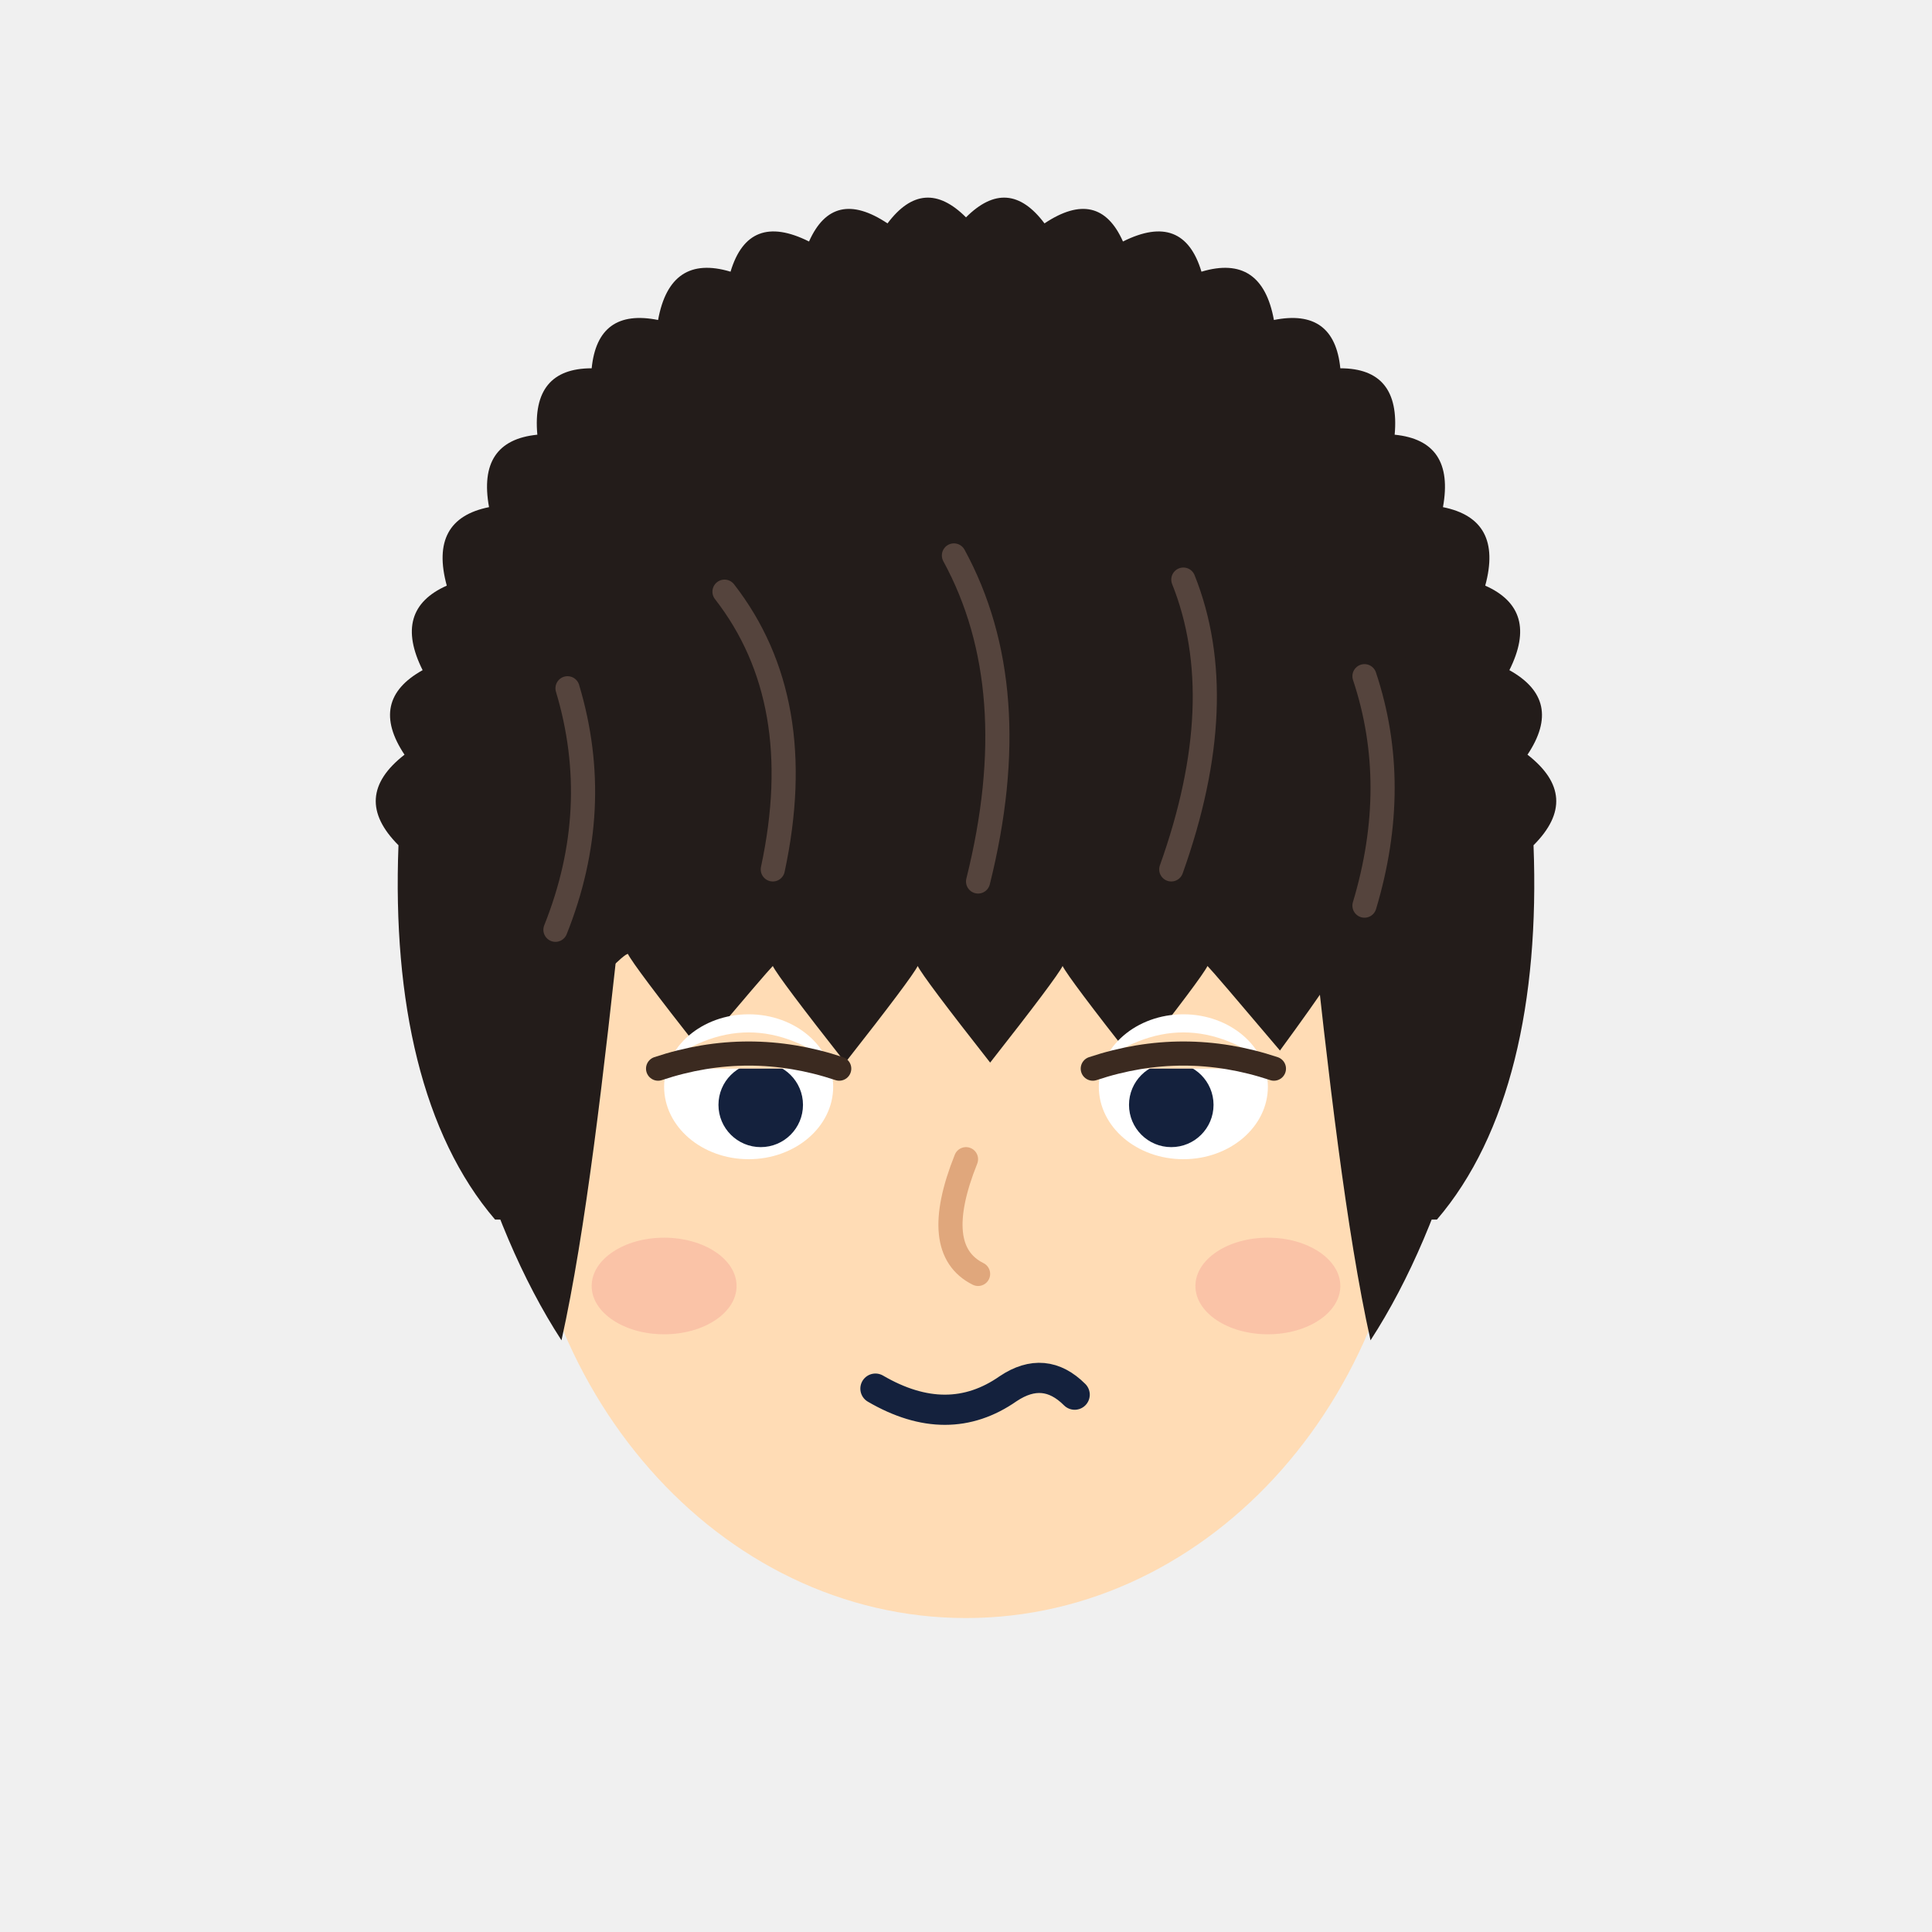
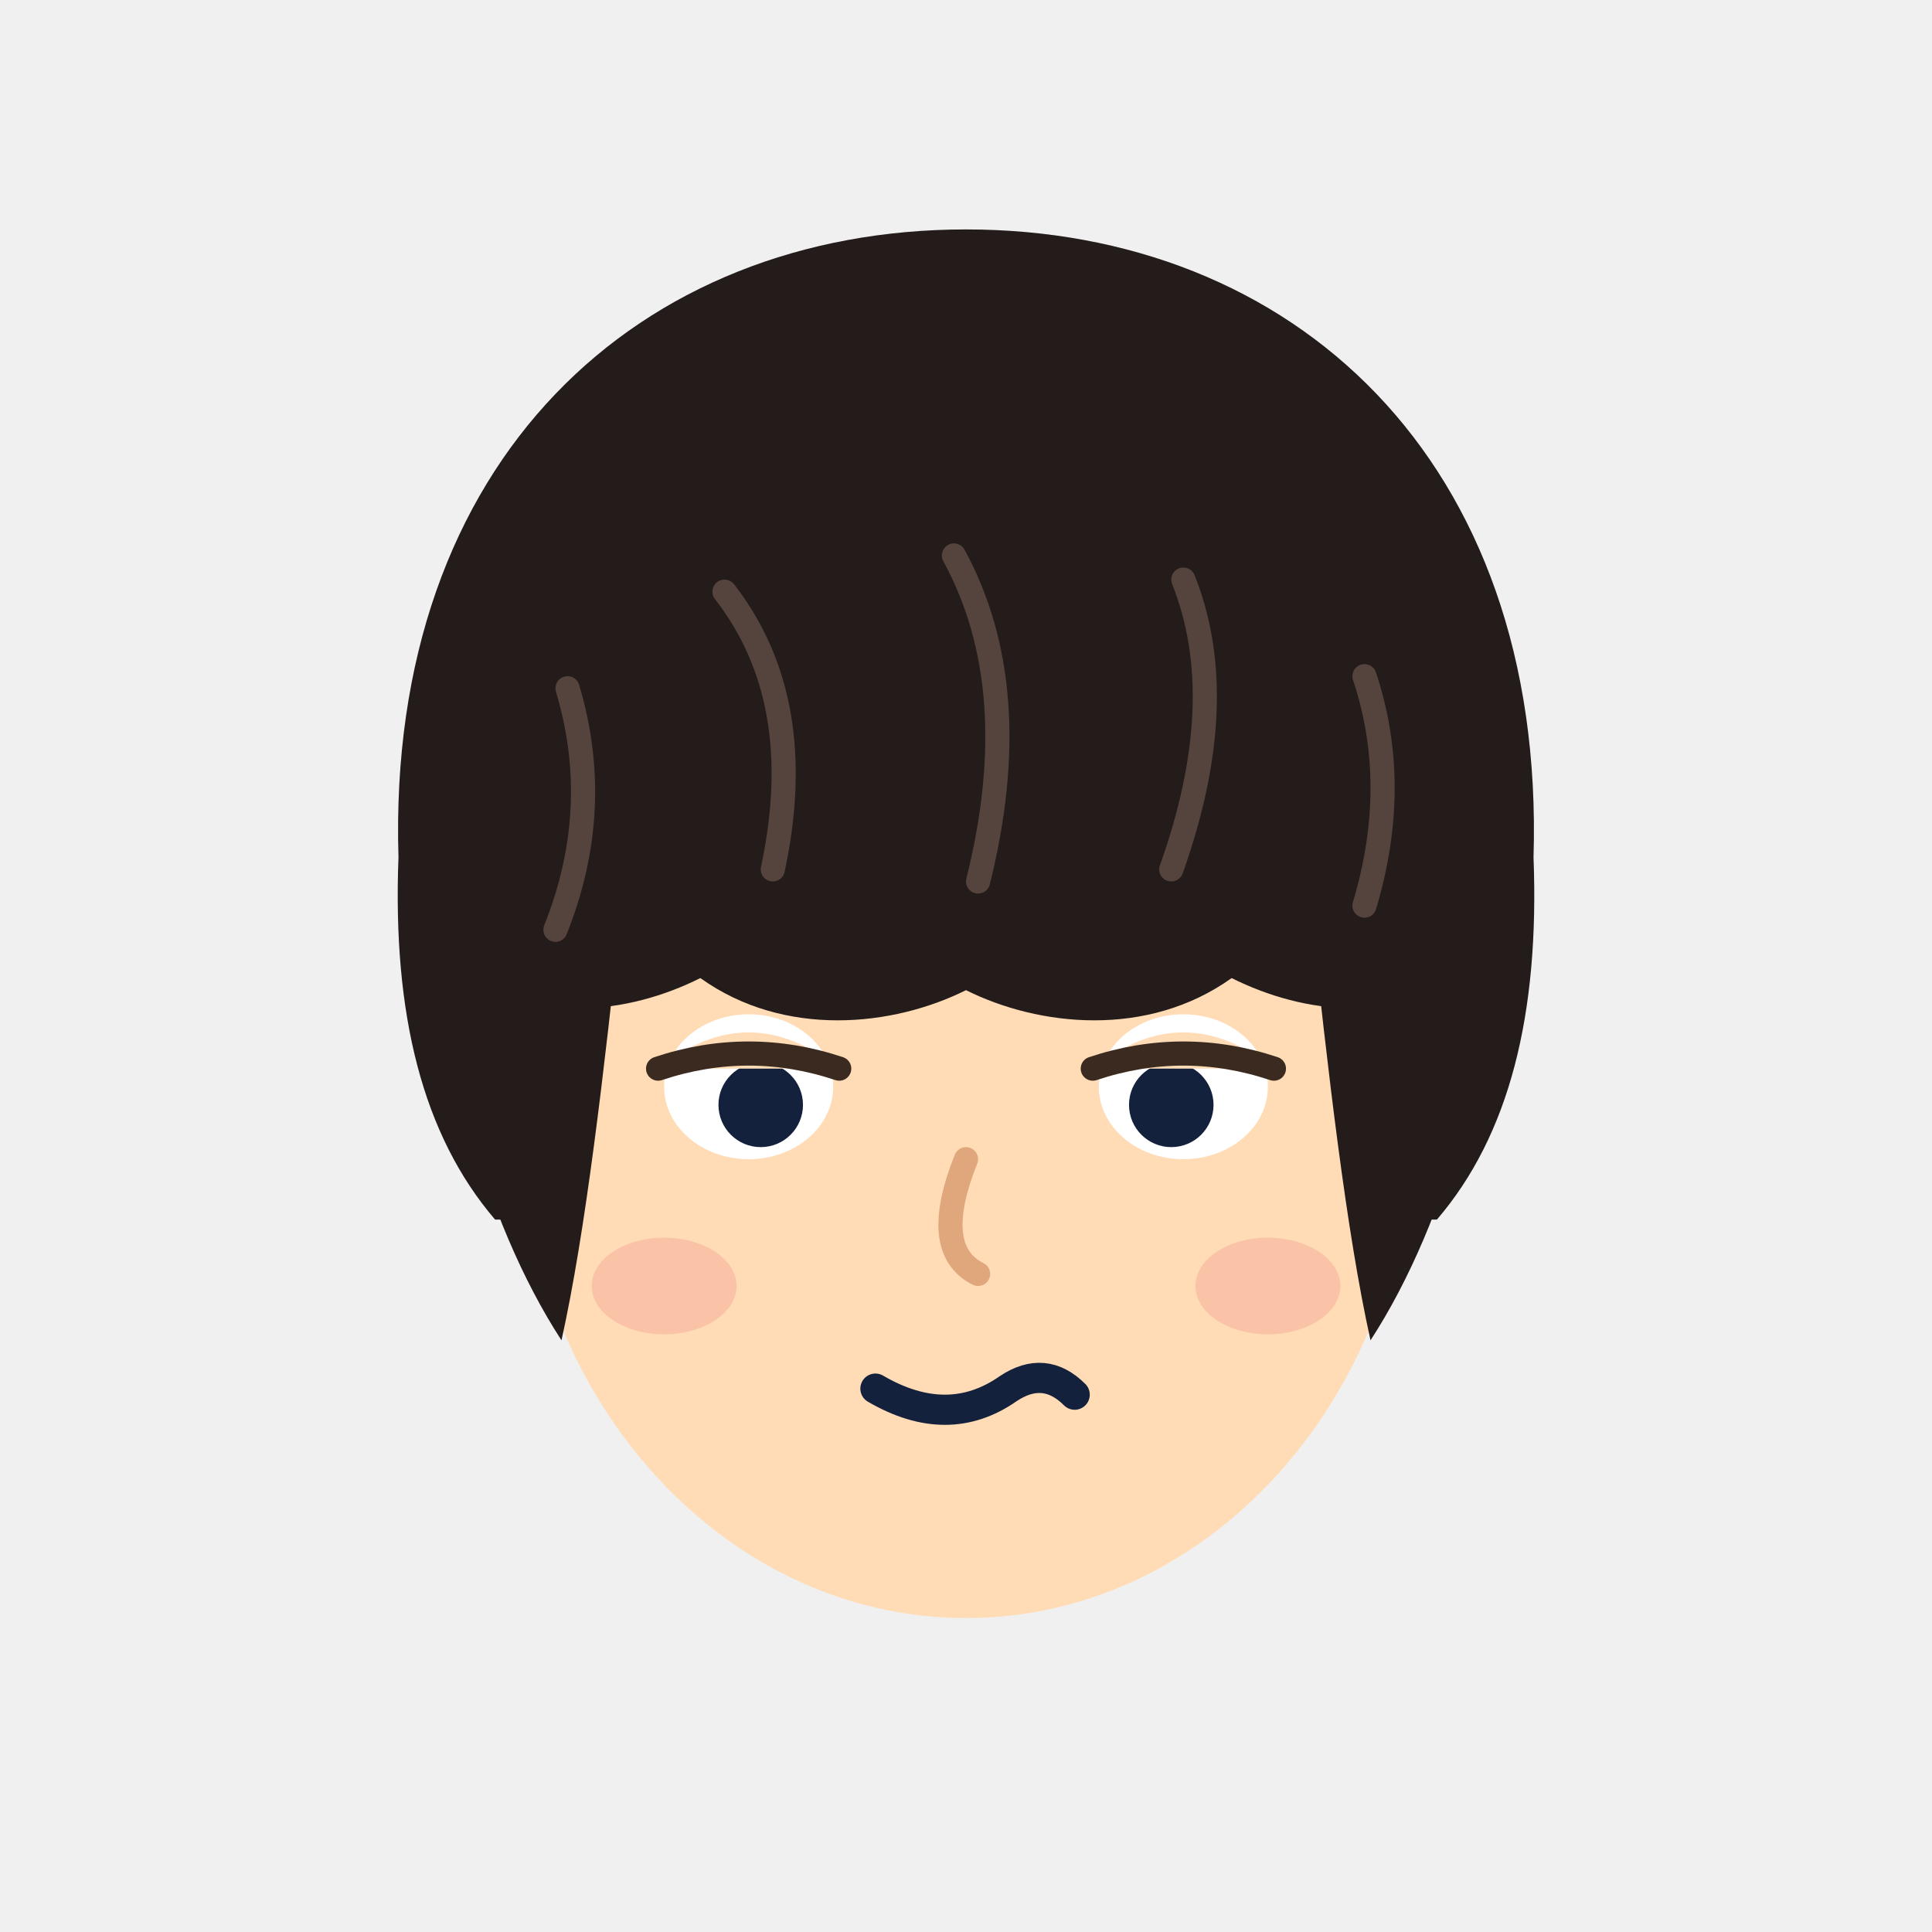
<svg xmlns="http://www.w3.org/2000/svg" viewBox="-10 -10 320 320">
  <g id="hair-back">
-     <path d="M 56 130 Q 48 122 57 115 Q 51 106 60 101 Q 55 91 64 87 Q 61 76 71 74 Q 69 63 79 62 Q 78 51 88 51 Q 89 41 99 43 Q 101 32 111 35 Q 114 25 124 30 Q 128 21 137 27 Q 143 19 150 26 Q 157 19 163 27 Q 172 21 176 30 Q 186 25 189 35 Q 199 32 201 43 Q 211 41 212 51 Q 222 51 221 62 Q 231 63 229 74 Q 239 76 236 87 Q 245 91 240 101 Q 249 106 243 115 Q 252 122 244 130 C 245 156, 240 178, 228 192 L 72 192 C 60 178, 55 156, 56 130 Z" fill="#231c1a" />
+     <path d="M 56 132 C 54 66, 96 28, 150 28 C 204 28, 246 66, 244 132 C 245 158, 240 178, 228 192 L 72 192 C 60 178, 55 158, 56 132 Z" fill="#231c1a" />
  </g>
  <ellipse cx="150" cy="174" rx="74" ry="84" fill="#ffdcb5" />
  <g id="hair">
    <g id="sideburns">
      <path d="M 240 130 C 238 162, 230 192, 217 212 C 213 194, 210 168, 207 140 Z" fill="#231c1a" />
      <path d="M 60 130 C 62 162, 70 192, 83 212 C 87 194, 90 168, 93 140 Z" fill="#231c1a" />
    </g>
-     <path d="M 62 126 C 74 88, 112 70, 150 70 C 190 70, 226 88, 238 126 Q 233 130 236 150 Q 235 149 224 160 Q 214 147 214 146 Q 213 149 202 164 Q 191 151 190 150 Q 189 152 178 166 Q 167 152 166 150 Q 165 152 154 166 Q 143 152 142 150 Q 141 152 130 166 Q 119 152 118 150 Q 117 151 106 164 Q 95 150 94 148 Q 93 148 82 160 Q 70 147 68 146 Z" fill="#231c1a" />
+     <path d="M 60 130 C 70 88, 108 66, 150 66 C 192 66, 230 88, 240 130 C 238 140, 236 146, 234 150 C 222 160, 206 158, 194 152 C 180 162, 162 160, 150 154 C 138 160, 120 162, 106 152 C 94 158, 78 160, 66 150 C 64 146, 62 140, 60 130 Z" fill="#231c1a" />
    <g fill="none" stroke="#5b4840" stroke-width="4" stroke-linecap="round" opacity=".9">
      <path d="M 110 88 q 14 18 8 46" />
      <path d="M 148 82 q 12 22 4 54" />
      <path d="M 186 86 q 8 20 -2 48" />
      <path d="M 84 104 q 6 20 -2 40" />
      <path d="M 216 102 q 6 18 0 38" />
    </g>
  </g>
  <g id="eyes">
    <ellipse cx="114" cy="170" rx="14" ry="12" fill="#fff" />
    <ellipse cx="186" cy="170" rx="14" ry="12" fill="#fff" />
    <circle cx="116" cy="173" r="7" fill="#14213d" />
    <circle cx="184" cy="173" r="7" fill="#14213d" />
    <path d="M 99 167 Q 114 155 129 167 Z" fill="#ffdcb5" />
    <path d="M 171 167 Q 186 155 201 167 Z" fill="#ffdcb5" />
    <path d="M 99 167 Q 114 162 129 167" fill="none" stroke="#3b2a20" stroke-width="4" stroke-linecap="round" />
    <path d="M 171 167 Q 186 162 201 167" fill="none" stroke="#3b2a20" stroke-width="4" stroke-linecap="round" />
  </g>
  <path d="M 150 182 Q 144 197 152 201" fill="none" stroke="#e0a77c" stroke-width="4" stroke-linecap="round" />
  <ellipse cx="100" cy="203" rx="12" ry="8" fill="#f6a99a" opacity=".5" />
  <ellipse cx="200" cy="203" rx="12" ry="8" fill="#f6a99a" opacity=".5" />
  <g id="mouth-closed">
    <path d="M 135 220 Q 147 227 157 220 Q 163 216 168 221" fill="none" stroke="#14213d" stroke-width="5" stroke-linecap="round" />
  </g>
  <g id="mouth-open" style="display:none">
    <ellipse cx="151" cy="223" rx="13" ry="11" fill="#5a2430" />
    <ellipse cx="151" cy="229" rx="8" ry="4" fill="#e9717a" />
  </g>
</svg>
